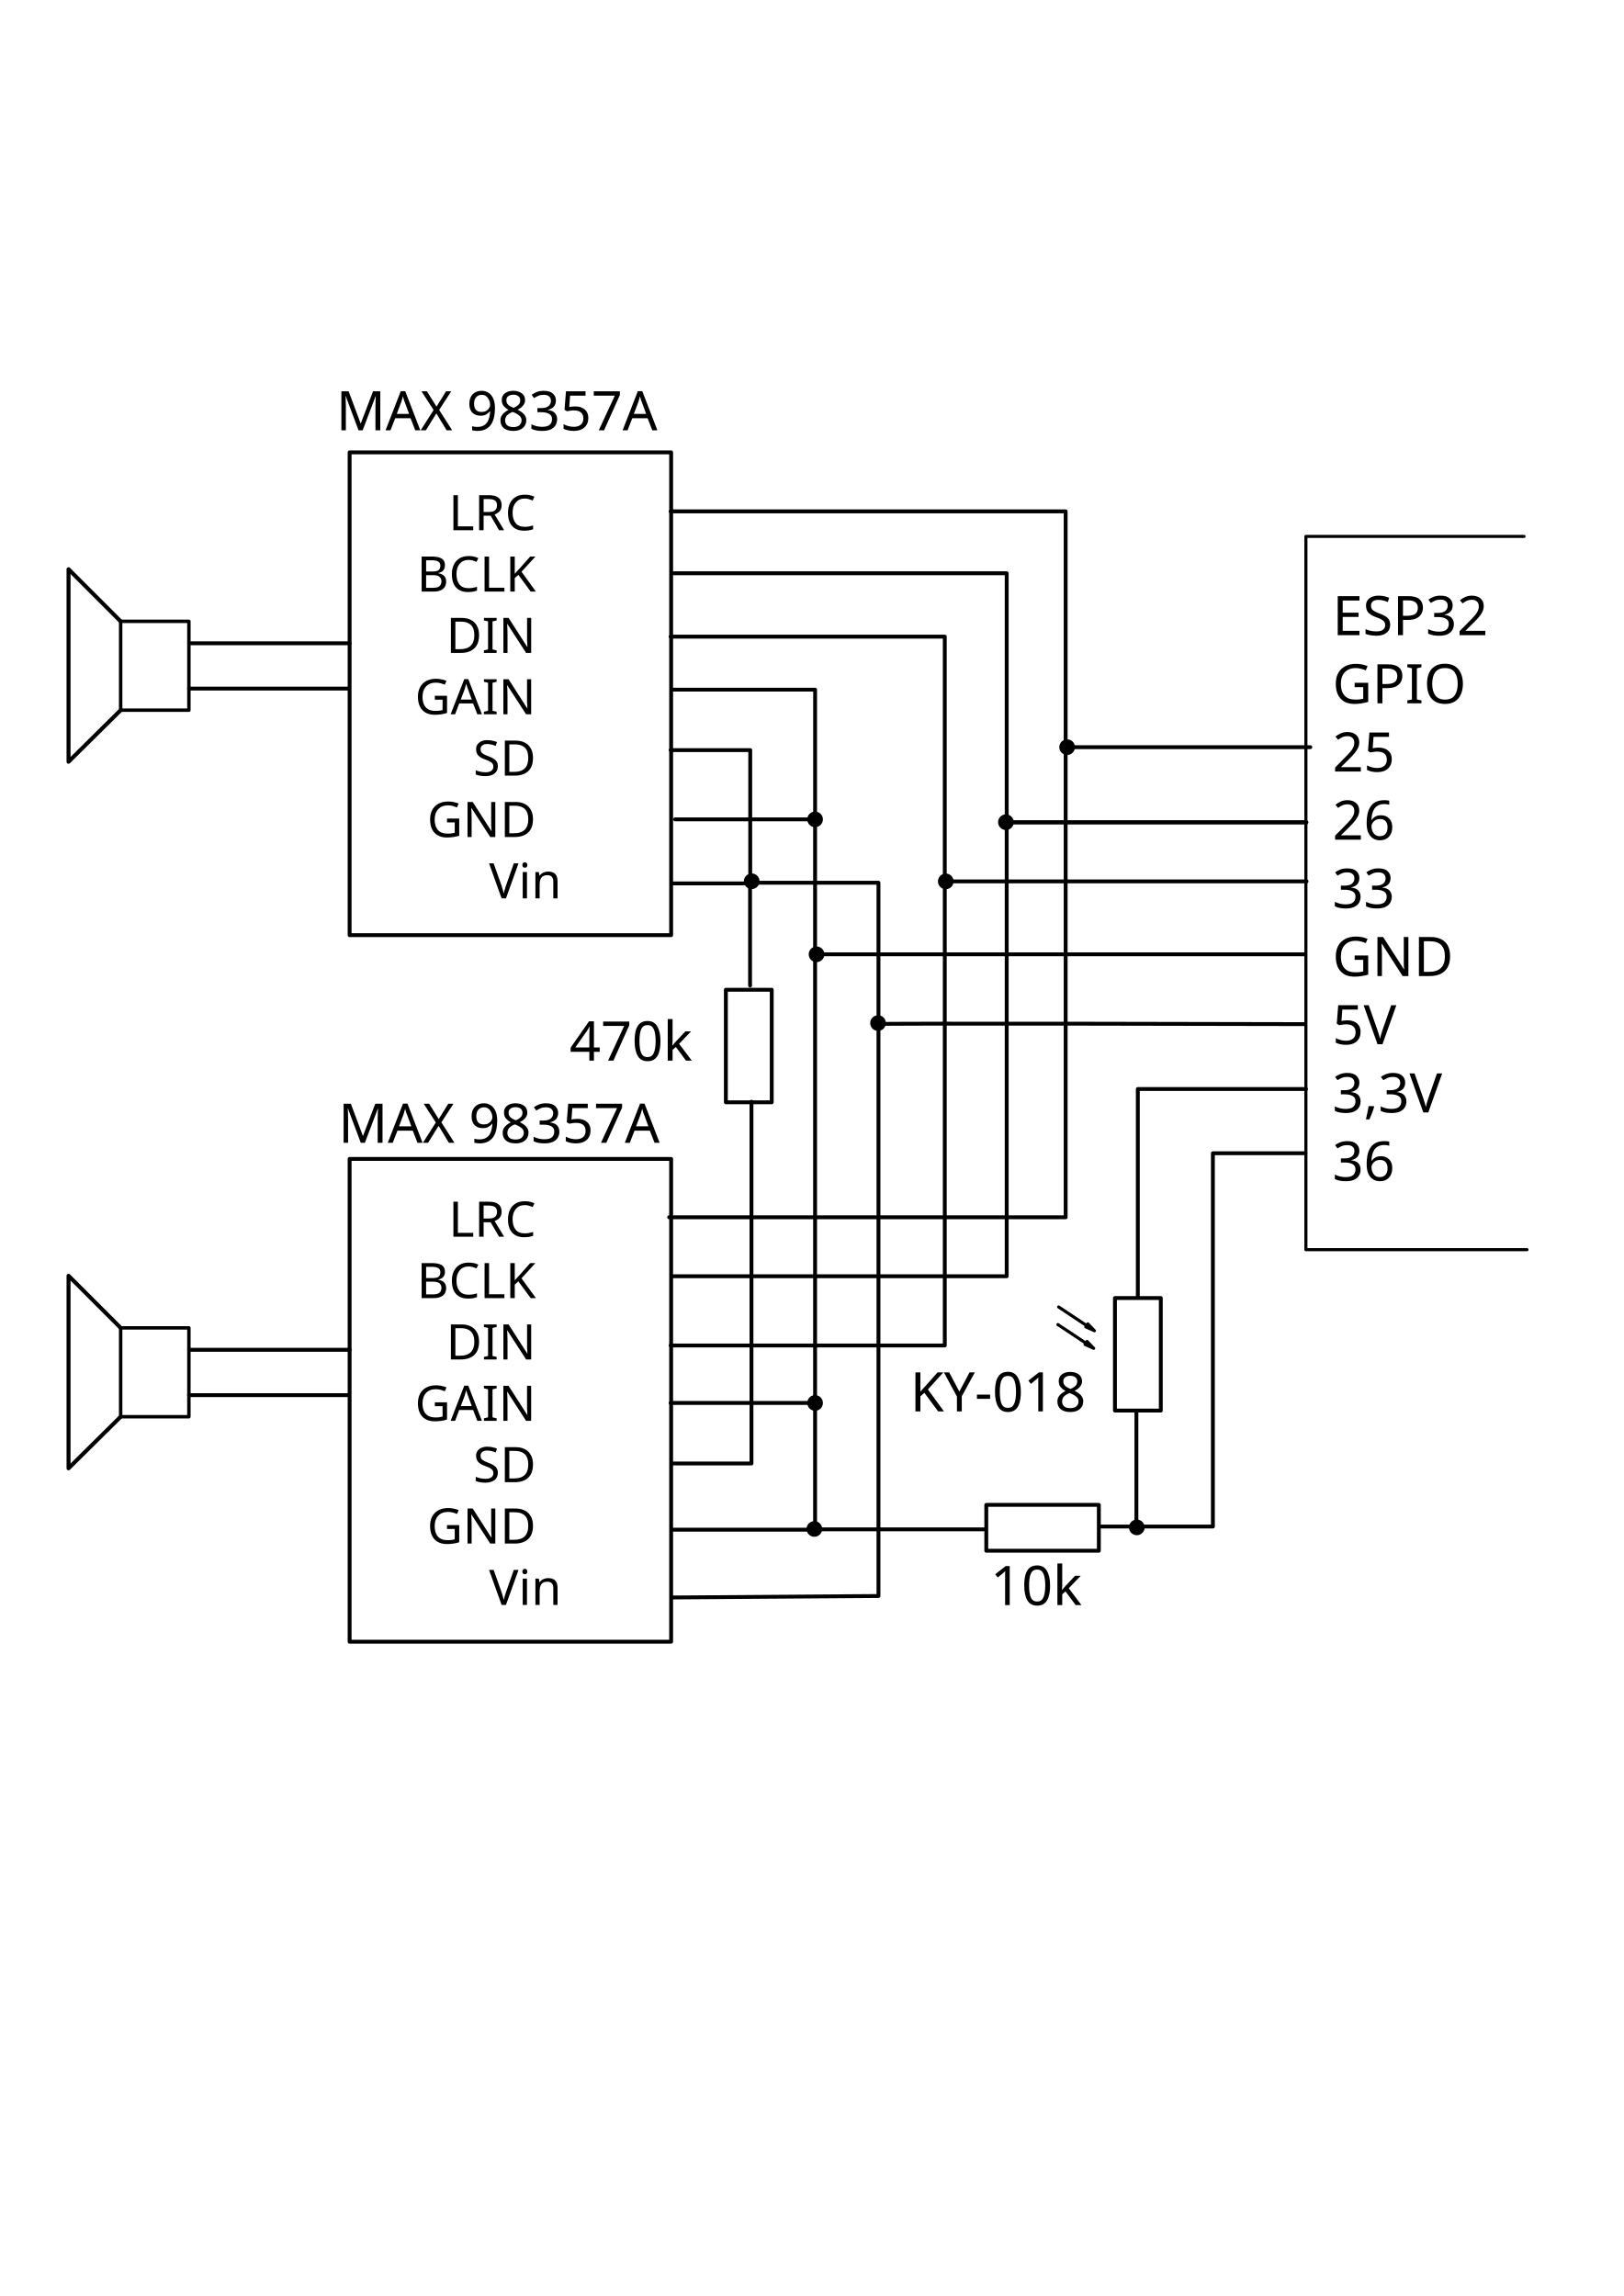
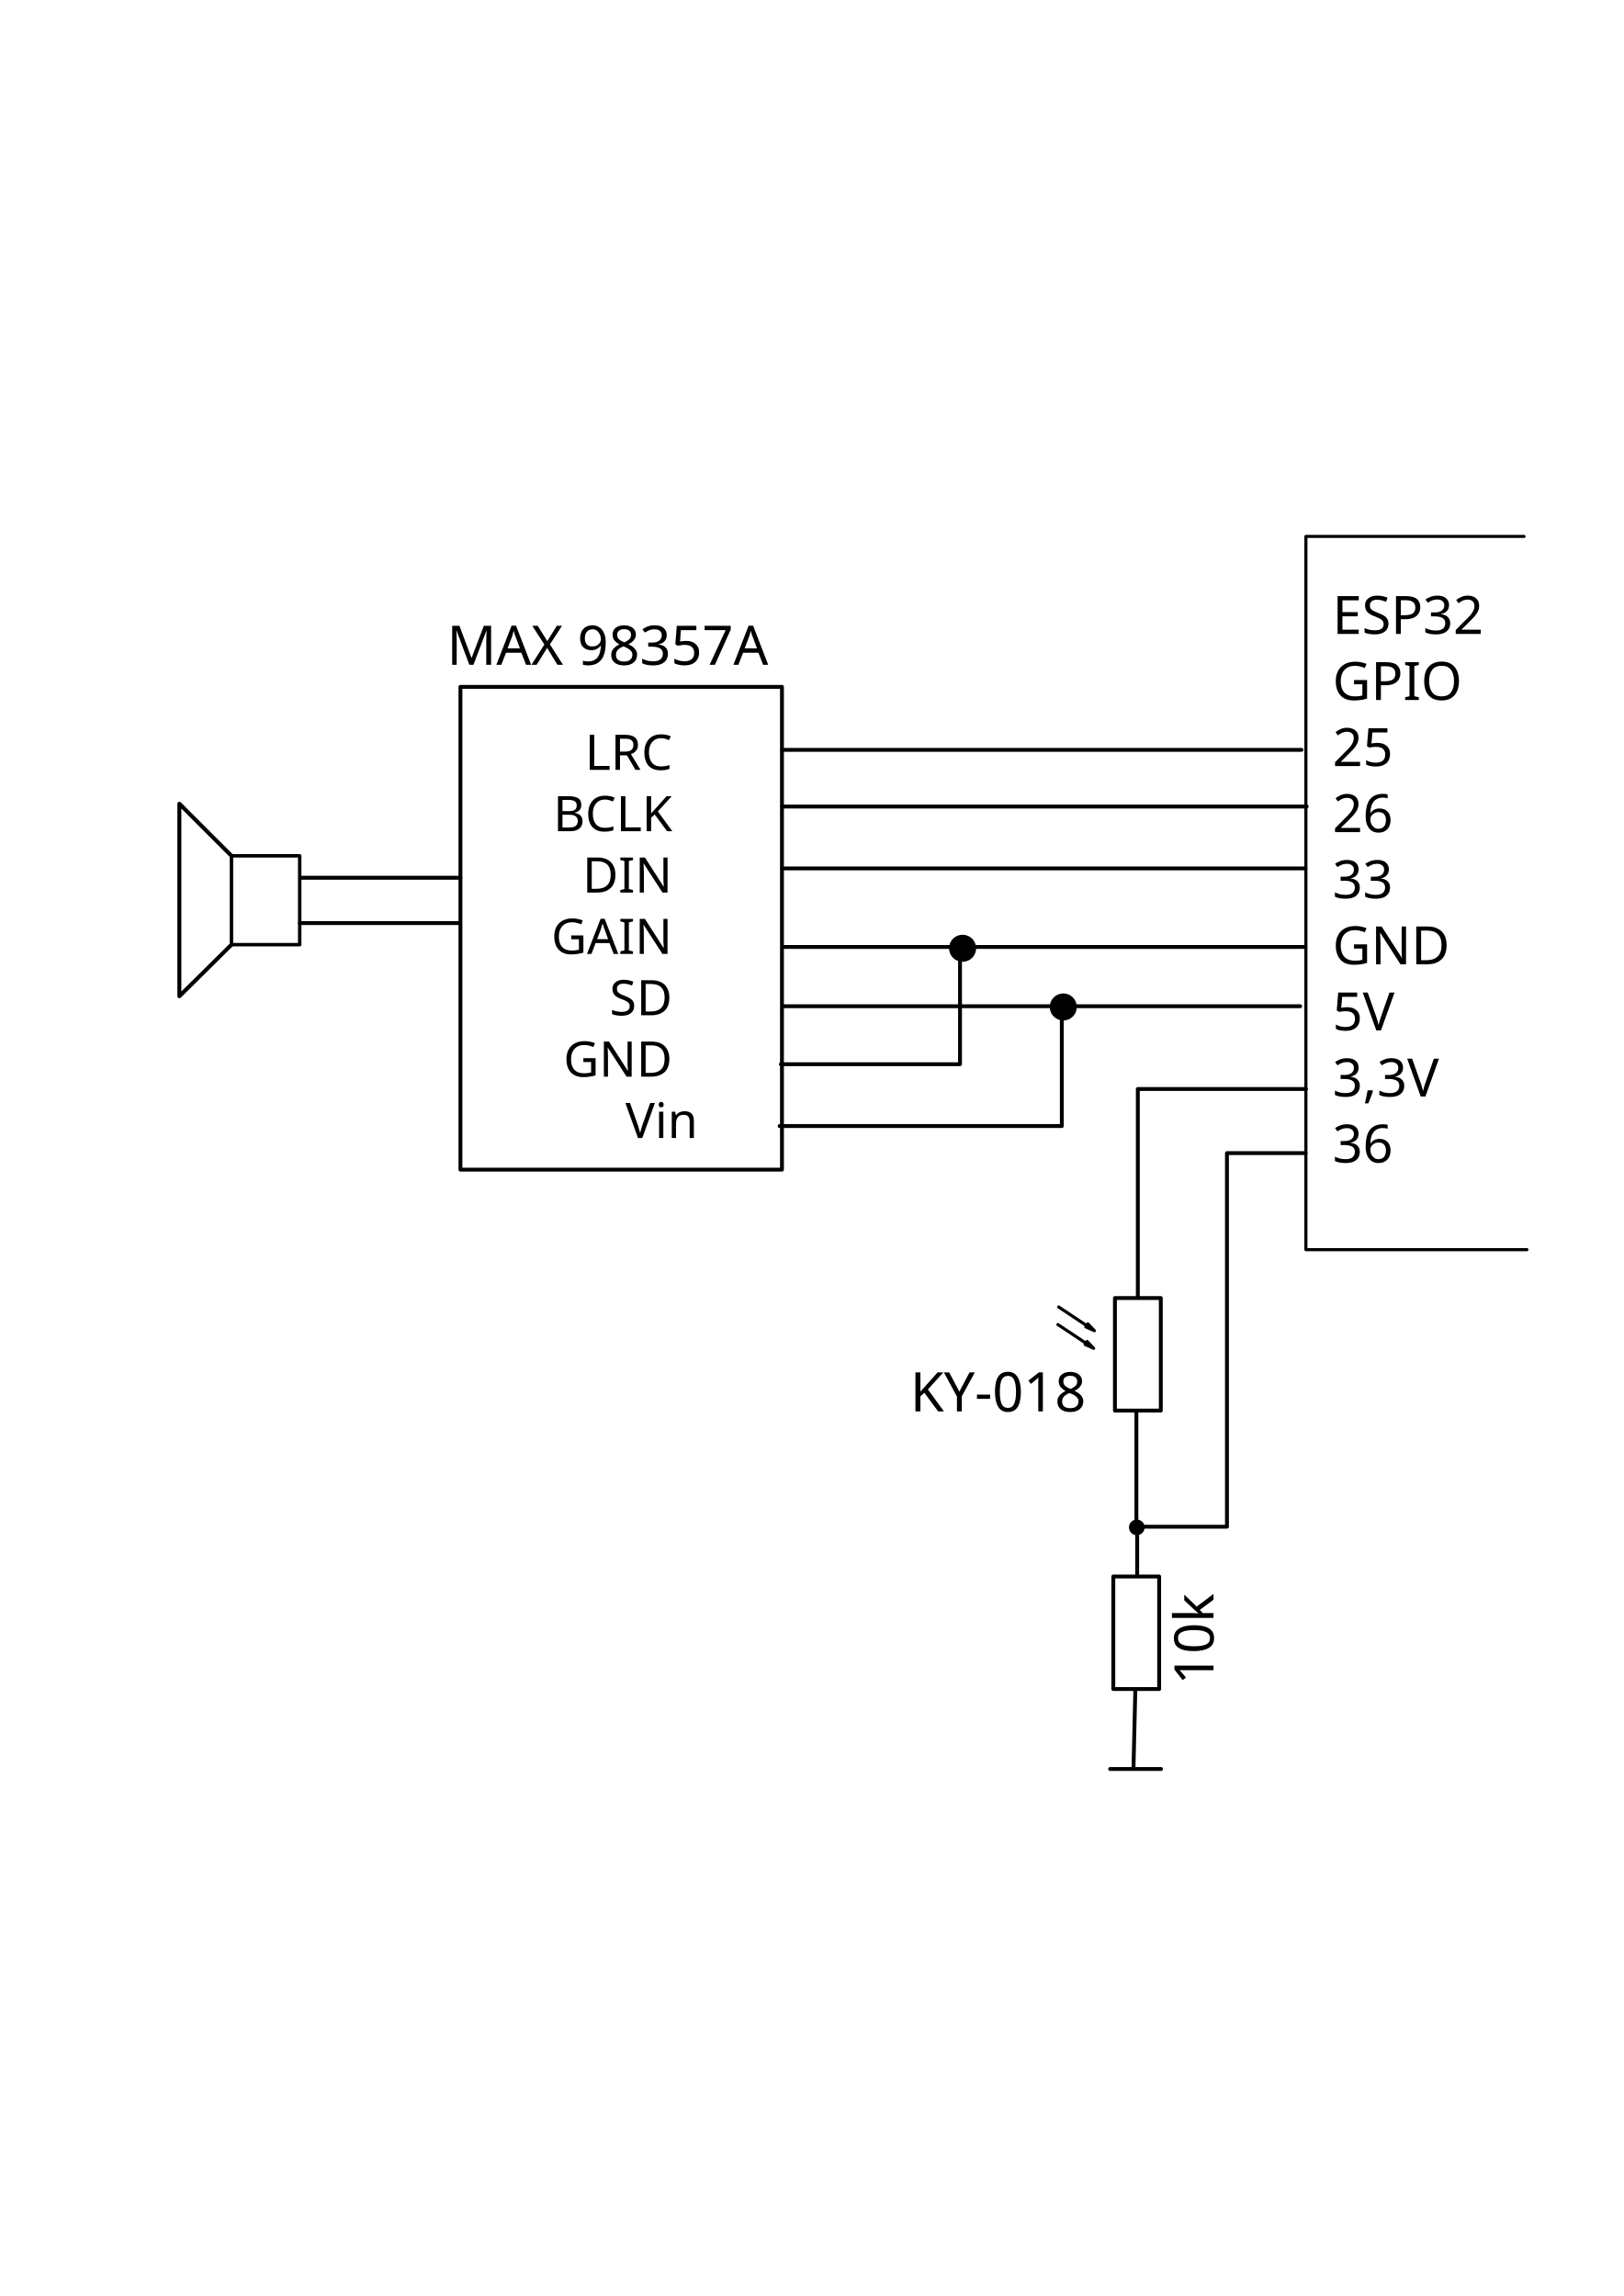
<svg xmlns="http://www.w3.org/2000/svg" width="210mm" height="297mm" viewBox="0 0 210 297" version="1.1" id="svg5">
  <defs id="defs2" />
  <g id="layer1">
-     <g id="g11810" transform="translate(-28.78402,9.67815)">
-       <rect style="fill:none;stroke:#000000;stroke-width:0.5;stroke-linecap:round;stroke-linejoin:round;stroke-miterlimit:4;stroke-dasharray:none;stroke-opacity:1;paint-order:stroke fill markers" id="rect850" width="41.584" height="62.453" x="74.001" y="48.838" />
-       <text xml:space="preserve" style="font-style:normal;font-variant:normal;font-weight:normal;font-stretch:normal;font-size:6.35px;line-height:1.25;font-family:sans-serif;-inkscape-font-specification:sans-serif;text-align:end;text-anchor:end;stroke-width:0.5;stroke-miterlimit:4;stroke-dasharray:none" x="112.966" y="58.904" id="text4610">
-         <tspan id="tspan4608" style="font-style:normal;font-variant:normal;font-weight:normal;font-stretch:normal;font-size:6.35px;font-family:sans-serif;-inkscape-font-specification:sans-serif;text-align:end;text-anchor:end;stroke-width:0.5;stroke-miterlimit:4;stroke-dasharray:none" x="112.966" y="58.904">LRC</tspan>
-         <tspan style="font-style:normal;font-variant:normal;font-weight:normal;font-stretch:normal;font-size:6.35px;font-family:sans-serif;-inkscape-font-specification:sans-serif;text-align:end;text-anchor:end;stroke-width:0.5;stroke-miterlimit:4;stroke-dasharray:none" x="112.966" y="66.842" id="tspan4612">BCLK</tspan>
-         <tspan style="font-style:normal;font-variant:normal;font-weight:normal;font-stretch:normal;font-size:6.35px;font-family:sans-serif;-inkscape-font-specification:sans-serif;text-align:end;text-anchor:end;stroke-width:0.5;stroke-miterlimit:4;stroke-dasharray:none" x="112.966" y="74.779" id="tspan4614">DIN</tspan>
-         <tspan style="font-style:normal;font-variant:normal;font-weight:normal;font-stretch:normal;font-size:6.35px;font-family:sans-serif;-inkscape-font-specification:sans-serif;text-align:end;text-anchor:end;stroke-width:0.5;stroke-miterlimit:4;stroke-dasharray:none" x="112.966" y="82.717" id="tspan4616">GAIN</tspan>
-         <tspan style="font-style:normal;font-variant:normal;font-weight:normal;font-stretch:normal;font-size:6.35px;font-family:sans-serif;-inkscape-font-specification:sans-serif;text-align:end;text-anchor:end;stroke-width:0.5;stroke-miterlimit:4;stroke-dasharray:none" x="112.966" y="90.654" id="tspan4618">SD</tspan>
-         <tspan style="font-style:normal;font-variant:normal;font-weight:normal;font-stretch:normal;font-size:6.35px;font-family:sans-serif;-inkscape-font-specification:sans-serif;text-align:end;text-anchor:end;stroke-width:0.5;stroke-miterlimit:4;stroke-dasharray:none" x="112.966" y="98.592" id="tspan4620">GND</tspan>
-         <tspan style="font-style:normal;font-variant:normal;font-weight:normal;font-stretch:normal;font-size:6.35px;font-family:sans-serif;-inkscape-font-specification:sans-serif;text-align:end;text-anchor:end;stroke-width:0.5;stroke-miterlimit:4;stroke-dasharray:none" x="112.966" y="106.529" id="tspan4622">Vin</tspan>
-       </text>
-       <rect style="fill:none;stroke:#000000;stroke-width:0.444;stroke-linecap:round;stroke-linejoin:round;stroke-miterlimit:4;stroke-dasharray:none;stroke-opacity:1;paint-order:stroke fill markers" id="rect11234" width="8.825" height="11.494" x="44.389" y="70.695" />
-       <path style="fill:none;stroke:#000000;stroke-width:0.516;stroke-linecap:round;stroke-linejoin:round;stroke-miterlimit:4;stroke-dasharray:none;stroke-opacity:1;paint-order:stroke fill markers" d="M 44.389,70.695 37.649,63.956 V 88.858 L 44.389,82.189" id="path11349" />
-       <path style="fill:none;stroke:#000000;stroke-width:0.5;stroke-linecap:round;stroke-linejoin:round;stroke-miterlimit:4;stroke-dasharray:none;stroke-opacity:1;paint-order:stroke fill markers" d="M 53.379,73.531 H 74.002" id="path11639" />
-       <path style="fill:none;stroke:#000000;stroke-width:0.5;stroke-linecap:round;stroke-linejoin:round;stroke-miterlimit:4;stroke-dasharray:none;stroke-opacity:1;paint-order:stroke fill markers" d="M 53.244,79.394 H 73.935" id="path11641" />
-     </g>
-     <g id="g11810-6" transform="translate(-28.78402,101.0733)">
-       <rect style="fill:none;stroke:#000000;stroke-width:0.5;stroke-linecap:round;stroke-linejoin:round;stroke-miterlimit:4;stroke-dasharray:none;stroke-opacity:1;paint-order:stroke fill markers" id="rect850-3" width="41.584" height="62.453" x="74.001" y="48.838" />
-       <text xml:space="preserve" style="font-style:normal;font-variant:normal;font-weight:normal;font-stretch:normal;font-size:6.35px;line-height:1.25;font-family:sans-serif;-inkscape-font-specification:sans-serif;text-align:end;text-anchor:end;stroke-width:0.5;stroke-miterlimit:4;stroke-dasharray:none" x="112.966" y="58.904" id="text4610-0">
-         <tspan id="tspan4608-1" style="font-style:normal;font-variant:normal;font-weight:normal;font-stretch:normal;font-size:6.35px;font-family:sans-serif;-inkscape-font-specification:sans-serif;text-align:end;text-anchor:end;stroke-width:0.5;stroke-miterlimit:4;stroke-dasharray:none" x="112.966" y="58.904">LRC</tspan>
-         <tspan style="font-style:normal;font-variant:normal;font-weight:normal;font-stretch:normal;font-size:6.35px;font-family:sans-serif;-inkscape-font-specification:sans-serif;text-align:end;text-anchor:end;stroke-width:0.5;stroke-miterlimit:4;stroke-dasharray:none" x="112.966" y="66.842" id="tspan4612-7">BCLK</tspan>
-         <tspan style="font-style:normal;font-variant:normal;font-weight:normal;font-stretch:normal;font-size:6.35px;font-family:sans-serif;-inkscape-font-specification:sans-serif;text-align:end;text-anchor:end;stroke-width:0.5;stroke-miterlimit:4;stroke-dasharray:none" x="112.966" y="74.779" id="tspan4614-5">DIN</tspan>
-         <tspan style="font-style:normal;font-variant:normal;font-weight:normal;font-stretch:normal;font-size:6.35px;font-family:sans-serif;-inkscape-font-specification:sans-serif;text-align:end;text-anchor:end;stroke-width:0.5;stroke-miterlimit:4;stroke-dasharray:none" x="112.966" y="82.717" id="tspan4616-3">GAIN</tspan>
-         <tspan style="font-style:normal;font-variant:normal;font-weight:normal;font-stretch:normal;font-size:6.35px;font-family:sans-serif;-inkscape-font-specification:sans-serif;text-align:end;text-anchor:end;stroke-width:0.5;stroke-miterlimit:4;stroke-dasharray:none" x="112.966" y="90.654" id="tspan4618-8">SD</tspan>
-         <tspan style="font-style:normal;font-variant:normal;font-weight:normal;font-stretch:normal;font-size:6.35px;font-family:sans-serif;-inkscape-font-specification:sans-serif;text-align:end;text-anchor:end;stroke-width:0.5;stroke-miterlimit:4;stroke-dasharray:none" x="112.966" y="98.592" id="tspan4620-0">GND</tspan>
-         <tspan style="font-style:normal;font-variant:normal;font-weight:normal;font-stretch:normal;font-size:6.35px;font-family:sans-serif;-inkscape-font-specification:sans-serif;text-align:end;text-anchor:end;stroke-width:0.5;stroke-miterlimit:4;stroke-dasharray:none" x="112.966" y="106.529" id="tspan4622-0">Vin</tspan>
-       </text>
-       <rect style="fill:none;stroke:#000000;stroke-width:0.444;stroke-linecap:round;stroke-linejoin:round;stroke-miterlimit:4;stroke-dasharray:none;stroke-opacity:1;paint-order:stroke fill markers" id="rect11234-5" width="8.825" height="11.494" x="44.389" y="70.695" />
-       <path style="fill:none;stroke:#000000;stroke-width:0.516;stroke-linecap:round;stroke-linejoin:round;stroke-miterlimit:4;stroke-dasharray:none;stroke-opacity:1;paint-order:stroke fill markers" d="M 44.389,70.695 37.649,63.956 V 88.858 L 44.389,82.189" id="path11349-9" />
-       <path style="fill:none;stroke:#000000;stroke-width:0.5;stroke-linecap:round;stroke-linejoin:round;stroke-miterlimit:4;stroke-dasharray:none;stroke-opacity:1;paint-order:stroke fill markers" d="M 53.379,73.531 H 74.002" id="path11639-2" />
-       <path style="fill:none;stroke:#000000;stroke-width:0.5;stroke-linecap:round;stroke-linejoin:round;stroke-miterlimit:4;stroke-dasharray:none;stroke-opacity:1;paint-order:stroke fill markers" d="M 53.244,79.394 H 73.935" id="path11641-5" />
-     </g>
-     <rect style="fill:none;stroke:#000000;stroke-width:0.5;stroke-linecap:round;stroke-linejoin:round;stroke-miterlimit:4;stroke-dasharray:none;stroke-opacity:1;paint-order:stroke fill markers" id="rect11921" width="5.931" height="14.558" x="93.879" y="128.028" />
+     <rect style="fill:none;stroke:#000000;stroke-width:0.5;stroke-linecap:round;stroke-linejoin:round;stroke-miterlimit:4;stroke-dasharray:none;stroke-opacity:1;paint-order:stroke fill markers" id="rect850" width="41.584" height="62.453" x="59.55" y="88.848" />
+     <text xml:space="preserve" style="font-style:normal;font-variant:normal;font-weight:normal;font-stretch:normal;font-size:6.35px;line-height:1.25;font-family:sans-serif;-inkscape-font-specification:sans-serif;text-align:end;text-anchor:end;stroke-width:0.5;stroke-miterlimit:4;stroke-dasharray:none" x="98.515" y="99.582" id="text4610">
+       <tspan id="tspan4608" style="font-style:normal;font-variant:normal;font-weight:normal;font-stretch:normal;font-size:6.35px;font-family:sans-serif;-inkscape-font-specification:sans-serif;text-align:end;text-anchor:end;stroke-width:0.5;stroke-miterlimit:4;stroke-dasharray:none" x="98.515" y="99.582">LRC</tspan>
+       <tspan style="font-style:normal;font-variant:normal;font-weight:normal;font-stretch:normal;font-size:6.35px;font-family:sans-serif;-inkscape-font-specification:sans-serif;text-align:end;text-anchor:end;stroke-width:0.5;stroke-miterlimit:4;stroke-dasharray:none" x="98.515" y="107.519" id="tspan4612">BCLK</tspan>
+       <tspan style="font-style:normal;font-variant:normal;font-weight:normal;font-stretch:normal;font-size:6.35px;font-family:sans-serif;-inkscape-font-specification:sans-serif;text-align:end;text-anchor:end;stroke-width:0.5;stroke-miterlimit:4;stroke-dasharray:none" x="98.515" y="115.457" id="tspan4614">DIN</tspan>
+       <tspan style="font-style:normal;font-variant:normal;font-weight:normal;font-stretch:normal;font-size:6.35px;font-family:sans-serif;-inkscape-font-specification:sans-serif;text-align:end;text-anchor:end;stroke-width:0.5;stroke-miterlimit:4;stroke-dasharray:none" x="98.515" y="123.394" id="tspan4616">GAIN</tspan>
+       <tspan style="font-style:normal;font-variant:normal;font-weight:normal;font-stretch:normal;font-size:6.35px;font-family:sans-serif;-inkscape-font-specification:sans-serif;text-align:end;text-anchor:end;stroke-width:0.5;stroke-miterlimit:4;stroke-dasharray:none" x="98.515" y="131.332" id="tspan4618">SD</tspan>
+       <tspan style="font-style:normal;font-variant:normal;font-weight:normal;font-stretch:normal;font-size:6.35px;font-family:sans-serif;-inkscape-font-specification:sans-serif;text-align:end;text-anchor:end;stroke-width:0.5;stroke-miterlimit:4;stroke-dasharray:none" x="98.515" y="139.269" id="tspan4620">GND</tspan>
+       <tspan style="font-style:normal;font-variant:normal;font-weight:normal;font-stretch:normal;font-size:6.35px;font-family:sans-serif;-inkscape-font-specification:sans-serif;text-align:end;text-anchor:end;stroke-width:0.5;stroke-miterlimit:4;stroke-dasharray:none" x="98.515" y="147.207" id="tspan4622">Vin</tspan>
+     </text>
+     <rect style="fill:none;stroke:#000000;stroke-width:0.444;stroke-linecap:round;stroke-linejoin:round;stroke-miterlimit:4;stroke-dasharray:none;stroke-opacity:1;paint-order:stroke fill markers" id="rect11234" width="8.825" height="11.494" x="29.937" y="110.706" />
+     <path style="fill:none;stroke:#000000;stroke-width:0.516;stroke-linecap:round;stroke-linejoin:round;stroke-miterlimit:4;stroke-dasharray:none;stroke-opacity:1;paint-order:stroke fill markers" d="m 29.937,110.706 -6.739,-6.739 v 24.902 l 6.739,-6.669" id="path11349" />
+     <path style="fill:none;stroke:#000000;stroke-width:0.5;stroke-linecap:round;stroke-linejoin:round;stroke-miterlimit:4;stroke-dasharray:none;stroke-opacity:1;paint-order:stroke fill markers" d="M 38.928,113.541 H 59.551" id="path11639" />
+     <path style="fill:none;stroke:#000000;stroke-width:0.5;stroke-linecap:round;stroke-linejoin:round;stroke-miterlimit:4;stroke-dasharray:none;stroke-opacity:1;paint-order:stroke fill markers" d="M 38.793,119.405 H 59.484" id="path11641" />
    <rect style="fill:none;stroke:#000000;stroke-width:0.5;stroke-linecap:round;stroke-linejoin:round;stroke-miterlimit:4;stroke-dasharray:none;stroke-opacity:1;paint-order:stroke fill markers" id="rect11921-8" width="5.931" height="14.558" x="144.2" y="167.909" />
-     <rect style="fill:none;stroke:#000000;stroke-width:0.5;stroke-linecap:round;stroke-linejoin:round;stroke-miterlimit:4;stroke-dasharray:none;stroke-opacity:1;paint-order:stroke fill markers" id="rect11921-4" width="5.931" height="14.558" x="194.664" y="-142.118" transform="rotate(90)" />
-     <text xml:space="preserve" style="font-size:7.056px;line-height:1.25;font-family:sans-serif;stroke-width:0.265" x="73.66" y="137.194" id="text13281">
-       <tspan id="tspan13279" style="stroke-width:0.265" x="73.66" y="137.194">470k</tspan>
+     <rect style="fill:none;stroke:#000000;stroke-width:0.5;stroke-linecap:round;stroke-linejoin:round;stroke-miterlimit:4;stroke-dasharray:none;stroke-opacity:1;paint-order:stroke fill markers" id="rect11921-4" width="5.931" height="14.558" x="143.987" y="203.928" />
+     <text xml:space="preserve" style="font-style:normal;font-variant:normal;font-weight:normal;font-stretch:normal;font-size:7.056px;line-height:1.25;font-family:sans-serif;-inkscape-font-specification:'sans-serif, Normal';font-variant-ligatures:normal;font-variant-caps:normal;font-variant-numeric:normal;font-variant-east-asian:normal;stroke-width:0.265" x="-217.958" y="156.946" id="text13281-9" transform="rotate(-90)">
+       <tspan id="tspan34584" x="-217.958" y="156.946">10k</tspan>
    </text>
-     <text xml:space="preserve" style="font-style:normal;font-variant:normal;font-weight:normal;font-stretch:normal;font-size:7.056px;line-height:1.25;font-family:sans-serif;-inkscape-font-specification:'sans-serif, Normal';font-variant-ligatures:normal;font-variant-caps:normal;font-variant-numeric:normal;font-variant-east-asian:normal;stroke-width:0.265" x="128.088" y="207.623" id="text13281-9">
-       <tspan id="tspan34584" x="128.088" y="207.623">10k</tspan>
+     <circle style="fill:#000000;fill-opacity:1;stroke:#000000;stroke-width:0.5;stroke-linecap:round;stroke-linejoin:round;stroke-miterlimit:4;stroke-dasharray:none;stroke-opacity:1;paint-order:stroke fill markers" id="path14250-2-7" cx="147.027" cy="197.574" r="0.763" />
+     <text xml:space="preserve" style="font-size:6.838px;line-height:1.25;font-family:sans-serif;stroke-width:0.256" x="172.341" y="82" id="text18390">
+       <tspan id="tspan18388" style="stroke-width:0.256" x="172.341" y="82">ESP32</tspan>
+       <tspan style="stroke-width:0.256" x="172.341" y="90.548" id="tspan43045">GPIO</tspan>
+       <tspan style="stroke-width:0.256" x="172.341" y="99.096" id="tspan19844">25</tspan>
+       <tspan style="stroke-width:0.256" x="172.341" y="107.644" id="tspan22133">26</tspan>
+       <tspan style="stroke-width:0.256" x="172.341" y="116.192" id="tspan24598">33</tspan>
+       <tspan style="stroke-width:0.256" x="172.341" y="124.74" id="tspan26358">GND</tspan>
+       <tspan style="stroke-width:0.256" x="172.341" y="133.288" id="tspan31193">5V</tspan>
+       <tspan style="stroke-width:0.256" x="172.341" y="141.836" id="tspan33377">3,3V</tspan>
+       <tspan style="stroke-width:0.256" x="172.341" y="150.384" id="tspan33379">36</tspan>
+       <tspan style="stroke-width:0.256" x="172.341" y="158.931" id="tspan19846" />
    </text>
-     <path style="fill:none;stroke:#000000;stroke-width:0.5;stroke-linecap:round;stroke-linejoin:round;stroke-miterlimit:4;stroke-dasharray:none;stroke-opacity:1;paint-order:stroke fill markers" d="m 86.866,114.275 h 10.142 v 13.219" id="path13990" />
-     <path style="fill:none;stroke:#000000;stroke-width:0.5;stroke-linecap:round;stroke-linejoin:round;stroke-miterlimit:4;stroke-dasharray:none;stroke-opacity:1;paint-order:stroke fill markers" d="M 97.19,142.511 V 189.305 H 87.084" id="path13992" />
-     <path style="fill:none;stroke:#000000;stroke-width:0.5;stroke-linecap:round;stroke-linejoin:round;stroke-miterlimit:4;stroke-dasharray:none;stroke-opacity:1;paint-order:stroke fill markers" d="m 87.308,105.99 h 18.11 v 91.883 H 86.927" id="path14144" />
-     <path style="fill:none;stroke:#000000;stroke-width:0.5;stroke-linecap:round;stroke-linejoin:round;stroke-miterlimit:4;stroke-dasharray:none;stroke-opacity:1;paint-order:stroke fill markers" d="M 86.736,181.479 H 105.418" id="path14146" />
-     <circle style="fill:#000000;fill-opacity:1;stroke:#000000;stroke-width:0.5;stroke-linecap:round;stroke-linejoin:round;stroke-miterlimit:4;stroke-dasharray:none;stroke-opacity:1;paint-order:stroke fill markers" id="path14250-6" cx="130.1" cy="106.354" r="0.763" />
-     <circle style="fill:#000000;fill-opacity:1;stroke:#000000;stroke-width:0.5;stroke-linecap:round;stroke-linejoin:round;stroke-miterlimit:4;stroke-dasharray:none;stroke-opacity:1;paint-order:stroke fill markers" id="path14250-18" cx="138.015" cy="96.649" r="0.763" />
-     <circle style="fill:#000000;fill-opacity:1;stroke:#000000;stroke-width:0.5;stroke-linecap:round;stroke-linejoin:round;stroke-miterlimit:4;stroke-dasharray:none;stroke-opacity:1;paint-order:stroke fill markers" id="path14250-2" cx="105.418" cy="181.479" r="0.763" />
-     <circle style="fill:#000000;fill-opacity:1;stroke:#000000;stroke-width:0.5;stroke-linecap:round;stroke-linejoin:round;stroke-miterlimit:4;stroke-dasharray:none;stroke-opacity:1;paint-order:stroke fill markers" id="path14250-2-7" cx="147.027" cy="197.574" r="0.763" />
-     <path style="fill:none;fill-opacity:1;stroke:#000000;stroke-width:0.495;stroke-linecap:round;stroke-linejoin:round;stroke-miterlimit:4;stroke-dasharray:none;stroke-opacity:1;paint-order:stroke fill markers" d="M 86.924,89.212 H 105.42 V 105.802" id="path14405" />
-     <circle style="fill:#000000;fill-opacity:1;stroke:#000000;stroke-width:0.5;stroke-linecap:round;stroke-linejoin:round;stroke-miterlimit:4;stroke-dasharray:none;stroke-opacity:1;paint-order:stroke fill markers" id="path14250-1" cx="105.418" cy="105.99" r="0.763" />
-     <circle style="fill:#000000;fill-opacity:1;stroke:#000000;stroke-width:0.5;stroke-linecap:round;stroke-linejoin:round;stroke-miterlimit:4;stroke-dasharray:none;stroke-opacity:1;paint-order:stroke fill markers" id="path14250-5" cx="97.221" cy="113.996" r="0.763" />
-     <path style="fill:none;fill-opacity:1;stroke:#000000;stroke-width:0.5;stroke-linecap:round;stroke-linejoin:round;stroke-miterlimit:4;stroke-dasharray:none;stroke-opacity:1;paint-order:stroke fill markers" d="M 97.03,114.187 V 97.03 H 86.736" id="path14902" />
-     <path style="fill:none;fill-opacity:1;stroke:#000000;stroke-width:0.5;stroke-linecap:round;stroke-linejoin:round;stroke-miterlimit:4;stroke-dasharray:none;stroke-opacity:1;paint-order:stroke fill markers" d="m 97.602,114.187 h 16.013 v 92.264 l -26.688,0.191" id="path15017" />
-     <path style="fill:none;fill-opacity:1;stroke:#000000;stroke-width:0.5;stroke-linecap:round;stroke-linejoin:round;stroke-miterlimit:4;stroke-dasharray:none;stroke-opacity:1;paint-order:stroke fill markers" d="M 86.736,82.352 H 122.193 V 174.044 H 86.736" id="path15235" />
-     <path style="fill:none;fill-opacity:1;stroke:#000000;stroke-width:0.5;stroke-linecap:round;stroke-linejoin:round;stroke-miterlimit:4;stroke-dasharray:none;stroke-opacity:1;paint-order:stroke fill markers" d="M 87.117,74.155 H 130.2 V 165.085 H 86.927" id="path15237" />
-     <path style="fill:none;fill-opacity:1;stroke:#000000;stroke-width:0.5;stroke-linecap:round;stroke-linejoin:round;stroke-miterlimit:4;stroke-dasharray:none;stroke-opacity:1;paint-order:stroke fill markers" d="M 86.736,66.148 H 137.825 V 157.46 H 86.546" id="path15239" />
-     <path style="fill:none;fill-opacity:1;stroke:#000000;stroke-width:0.5;stroke-linecap:round;stroke-linejoin:round;stroke-miterlimit:4;stroke-dasharray:none;stroke-opacity:1;paint-order:stroke fill markers" d="m 138.015,96.649 h 31.454" id="path15354" />
-     <path style="fill:none;fill-opacity:1;stroke:#000000;stroke-width:0.557;stroke-linecap:round;stroke-linejoin:round;stroke-miterlimit:4;stroke-dasharray:none;stroke-opacity:1;paint-order:stroke fill markers" d="m 130.69,106.371 38.254,0" id="path15354-0" />
-     <text xml:space="preserve" style="font-size:7.056px;line-height:1.25;font-family:sans-serif;stroke-width:0.265" x="172.329" y="82.161" id="text18390">
-       <tspan id="tspan18388" style="stroke-width:0.265" x="172.329" y="82.161">ESP32</tspan>
-       <tspan style="stroke-width:0.265" x="172.329" y="90.981" id="tspan43045">GPIO</tspan>
-       <tspan style="stroke-width:0.265" x="172.329" y="99.8" id="tspan19844">25</tspan>
-       <tspan style="stroke-width:0.265" x="172.329" y="108.619" id="tspan22133">26</tspan>
-       <tspan style="stroke-width:0.265" x="172.329" y="117.439" id="tspan24598">33</tspan>
-       <tspan style="stroke-width:0.265" x="172.329" y="126.258" id="tspan26358">GND</tspan>
-       <tspan style="stroke-width:0.265" x="172.329" y="135.078" id="tspan31193">5V</tspan>
-       <tspan style="stroke-width:0.265" x="172.329" y="143.897" id="tspan33377">3,3V</tspan>
-       <tspan style="stroke-width:0.265" x="172.329" y="152.717" id="tspan33379">36</tspan>
-       <tspan style="stroke-width:0.265" x="172.329" y="161.536" id="tspan19846" />
-     </text>
-     <path style="fill:none;fill-opacity:1;stroke:#000000;stroke-width:0.5;stroke-linecap:round;stroke-linejoin:round;stroke-miterlimit:4;stroke-dasharray:none;stroke-opacity:1;paint-order:stroke fill markers" d="m 122.186,114.01 h 46.797" id="path25145" />
-     <circle style="fill:#000000;fill-opacity:1;stroke:#000000;stroke-width:0.5;stroke-linecap:round;stroke-linejoin:round;stroke-miterlimit:4;stroke-dasharray:none;stroke-opacity:1;paint-order:stroke fill markers" id="path14250-4" cx="122.321" cy="114.01" r="0.763" />
-     <path style="fill:none;fill-opacity:1;stroke:#000000;stroke-width:0.5;stroke-linecap:round;stroke-linejoin:round;stroke-miterlimit:4;stroke-dasharray:none;stroke-opacity:1;paint-order:stroke fill markers" d="m 105.876,123.445 62.838,0" id="path27661" />
-     <circle style="fill:#000000;fill-opacity:1;stroke:#000000;stroke-width:0.5;stroke-linecap:round;stroke-linejoin:round;stroke-miterlimit:4;stroke-dasharray:none;stroke-opacity:1;paint-order:stroke fill markers" id="path14250-26" cx="105.607" cy="123.445" r="0.763" />
-     <path style="fill:none;fill-opacity:1;stroke:#000000;stroke-width:0.5;stroke-linecap:round;stroke-linejoin:round;stroke-miterlimit:4;stroke-dasharray:none;stroke-opacity:1;paint-order:stroke fill markers" d="m 168.714,132.476 c 0,0 -55.961,-0.144 -55.424,0" id="path31872" />
-     <circle style="fill:#000000;fill-opacity:1;stroke:#000000;stroke-width:0.5;stroke-linecap:round;stroke-linejoin:round;stroke-miterlimit:4;stroke-dasharray:none;stroke-opacity:1;paint-order:stroke fill markers" id="path14250-0" cx="113.56" cy="132.342" r="0.763" />
-     <path style="fill:none;fill-opacity:1;stroke:#000000;stroke-width:0.5;stroke-linecap:round;stroke-linejoin:round;stroke-miterlimit:4;stroke-dasharray:none;stroke-opacity:1;paint-order:stroke fill markers" d="m 105.377,197.829 h 21.868 -0.214" id="path34619" />
-     <path style="fill:none;fill-opacity:1;stroke:#000000;stroke-width:0.5;stroke-linecap:round;stroke-linejoin:round;stroke-miterlimit:4;stroke-dasharray:none;stroke-opacity:1;paint-order:stroke fill markers" d="m 142.465,197.467 h 14.403 v -48.288 l 11.965,0" id="path34621" />
-     <circle style="fill:#000000;fill-opacity:1;stroke:#000000;stroke-width:0.5;stroke-linecap:round;stroke-linejoin:round;stroke-miterlimit:4;stroke-dasharray:none;stroke-opacity:1;paint-order:stroke fill markers" id="path14250-2-2" cx="105.323" cy="197.778" r="0.763" />
+     <path style="fill:none;fill-opacity:1;stroke:#000000;stroke-width:0.5;stroke-linecap:round;stroke-linejoin:round;stroke-miterlimit:4;stroke-dasharray:none;stroke-opacity:1;paint-order:stroke fill markers" d="m 146.452,197.487 h 12.235 v -48.327 h 10.164" id="path34621" />
    <path style="fill:none;fill-opacity:1;stroke:#000000;stroke-width:0.5;stroke-linecap:round;stroke-linejoin:round;stroke-miterlimit:4;stroke-dasharray:none;stroke-opacity:1;paint-order:stroke fill markers" d="m 168.905,140.867 -21.746,0 v 26.893" id="path34890" />
    <path style="fill:none;fill-opacity:1;stroke:#000000;stroke-width:0.5;stroke-linecap:round;stroke-linejoin:round;stroke-miterlimit:4;stroke-dasharray:none;stroke-opacity:1;paint-order:stroke fill markers" d="M 146.975,182.718 V 197.778" id="path35005" />
    <text xml:space="preserve" style="font-size:7.056px;line-height:1.25;font-family:sans-serif;stroke-width:0.265" x="117.712" y="182.574" id="text36903">
      <tspan id="tspan36901" style="stroke-width:0.265" x="117.712" y="182.574">KY-018</tspan>
    </text>
    <path style="fill:#000000;fill-opacity:1;stroke:#000000;stroke-width:0.4;stroke-linecap:round;stroke-linejoin:round;stroke-miterlimit:4;stroke-dasharray:none;stroke-opacity:1;paint-order:stroke fill markers" d="m 136.919,169.064 4.623,3.074 -0.852,-0.888 -0.256,0.387 1.06,0.471" id="path37946" />
    <path style="fill:#000000;fill-opacity:1;stroke:#000000;stroke-width:0.4;stroke-linecap:round;stroke-linejoin:round;stroke-miterlimit:4;stroke-dasharray:none;stroke-opacity:1;paint-order:stroke fill markers" d="m 136.824,171.34 4.623,3.074 -0.852,-0.888 -0.256,0.387 1.06,0.471" id="path37946-3" />
-     <text xml:space="preserve" style="font-size:7.056px;line-height:1.25;font-family:sans-serif;stroke-width:0.265" x="43.463" y="55.664" id="text45602">
-       <tspan id="tspan45600" style="stroke-width:0.265" x="43.463" y="55.664">MAX 98357A</tspan>
-     </text>
-     <text xml:space="preserve" style="font-size:7.056px;line-height:1.25;font-family:sans-serif;stroke-width:0.265" x="43.753" y="147.824" id="text45602-0">
-       <tspan id="tspan45600-2" style="stroke-width:0.265" x="43.753" y="147.824">MAX 98357A</tspan>
+     <text xml:space="preserve" style="font-size:7.056px;line-height:1.25;font-family:sans-serif;stroke-width:0.265" x="57.796" y="85.996" id="text45602">
+       <tspan id="tspan45600" style="stroke-width:0.265" x="57.796" y="85.996">MAX 98357A</tspan>
    </text>
    <path style="fill:none;fill-opacity:1;stroke:#000000;stroke-width:0.4;stroke-linecap:round;stroke-linejoin:round;stroke-miterlimit:4;stroke-dasharray:none;stroke-opacity:1;paint-order:stroke fill markers" d="m 197.11,69.389 h -28.213 v 92.264 l 28.594,0" id="path46263" />
+     <path style="fill:none;stroke:#000000;stroke-width:0.5;stroke-linecap:round;stroke-linejoin:round;stroke-dasharray:none;paint-order:stroke fill markers" d="m 147.074,197.749 v 5.892" id="path1" />
+     <path style="fill:none;stroke:#000000;stroke-width:0.5;stroke-linecap:round;stroke-linejoin:round;stroke-dasharray:none;paint-order:stroke fill markers" d="m 146.838,218.49 -0.236,10.135" id="path2" />
+     <path style="fill:none;stroke:#000000;stroke-width:0.5;stroke-linecap:round;stroke-linejoin:round;stroke-dasharray:none;paint-order:stroke fill markers" d="m 143.579,228.827 h 6.583" id="path3" />
+     <path style="fill:none;stroke:#000000;stroke-width:0.498;stroke-linecap:round;stroke-linejoin:round;stroke-dasharray:none;paint-order:stroke fill markers" d="m 101.162,96.997 h 67.168" id="path4" />
+     <path style="fill:none;stroke:#000000;stroke-width:0.5;stroke-linecap:round;stroke-linejoin:round;stroke-dasharray:none;paint-order:stroke fill markers" d="m 101.164,104.33 h 67.831" id="path5" />
+     <path style="fill:none;stroke:#000000;stroke-width:0.5;stroke-linecap:round;stroke-linejoin:round;stroke-dasharray:none;paint-order:stroke fill markers" d="m 101.164,112.33 h 67.665" id="path6" />
+     <path style="fill:none;stroke:#000000;stroke-width:0.5;stroke-linecap:round;stroke-linejoin:round;stroke-dasharray:none;paint-order:stroke fill markers" d="m 101.33,122.496 h 67.498" id="path7" />
+     <path style="fill:none;stroke:#000000;stroke-width:0.5;stroke-linecap:round;stroke-linejoin:round;stroke-dasharray:none;paint-order:stroke fill markers" d="m 100.997,137.663 h 23.166 v -15.5" id="path8" />
+     <ellipse style="fill:#000000;fill-opacity:1;stroke:#000000;stroke-width:0.512;stroke-linecap:round;stroke-linejoin:round;stroke-dasharray:none;paint-order:stroke fill markers" id="path9" cx="124.496" cy="122.663" rx="1.494" ry="1.494" />
+     <ellipse style="fill:#000000;fill-opacity:1;stroke:#000000;stroke-width:0.512;stroke-linecap:round;stroke-linejoin:round;stroke-dasharray:none;paint-order:stroke fill markers" id="path9-9" cx="137.519" cy="130.256" rx="1.494" ry="1.494" />
+     <path style="fill:#000000;fill-opacity:1;stroke:#000000;stroke-width:0.495;stroke-linecap:round;stroke-linejoin:round;stroke-dasharray:none;paint-order:stroke fill markers" d="m 101.326,130.163 h 66.841" id="path10" />
+     <path style="fill:none;fill-opacity:1;stroke:#000000;stroke-width:0.5;stroke-linecap:round;stroke-linejoin:round;stroke-dasharray:none;paint-order:stroke fill markers" d="m 100.83,145.663 h 36.499 v -16.166" id="path11" />
  </g>
</svg>
